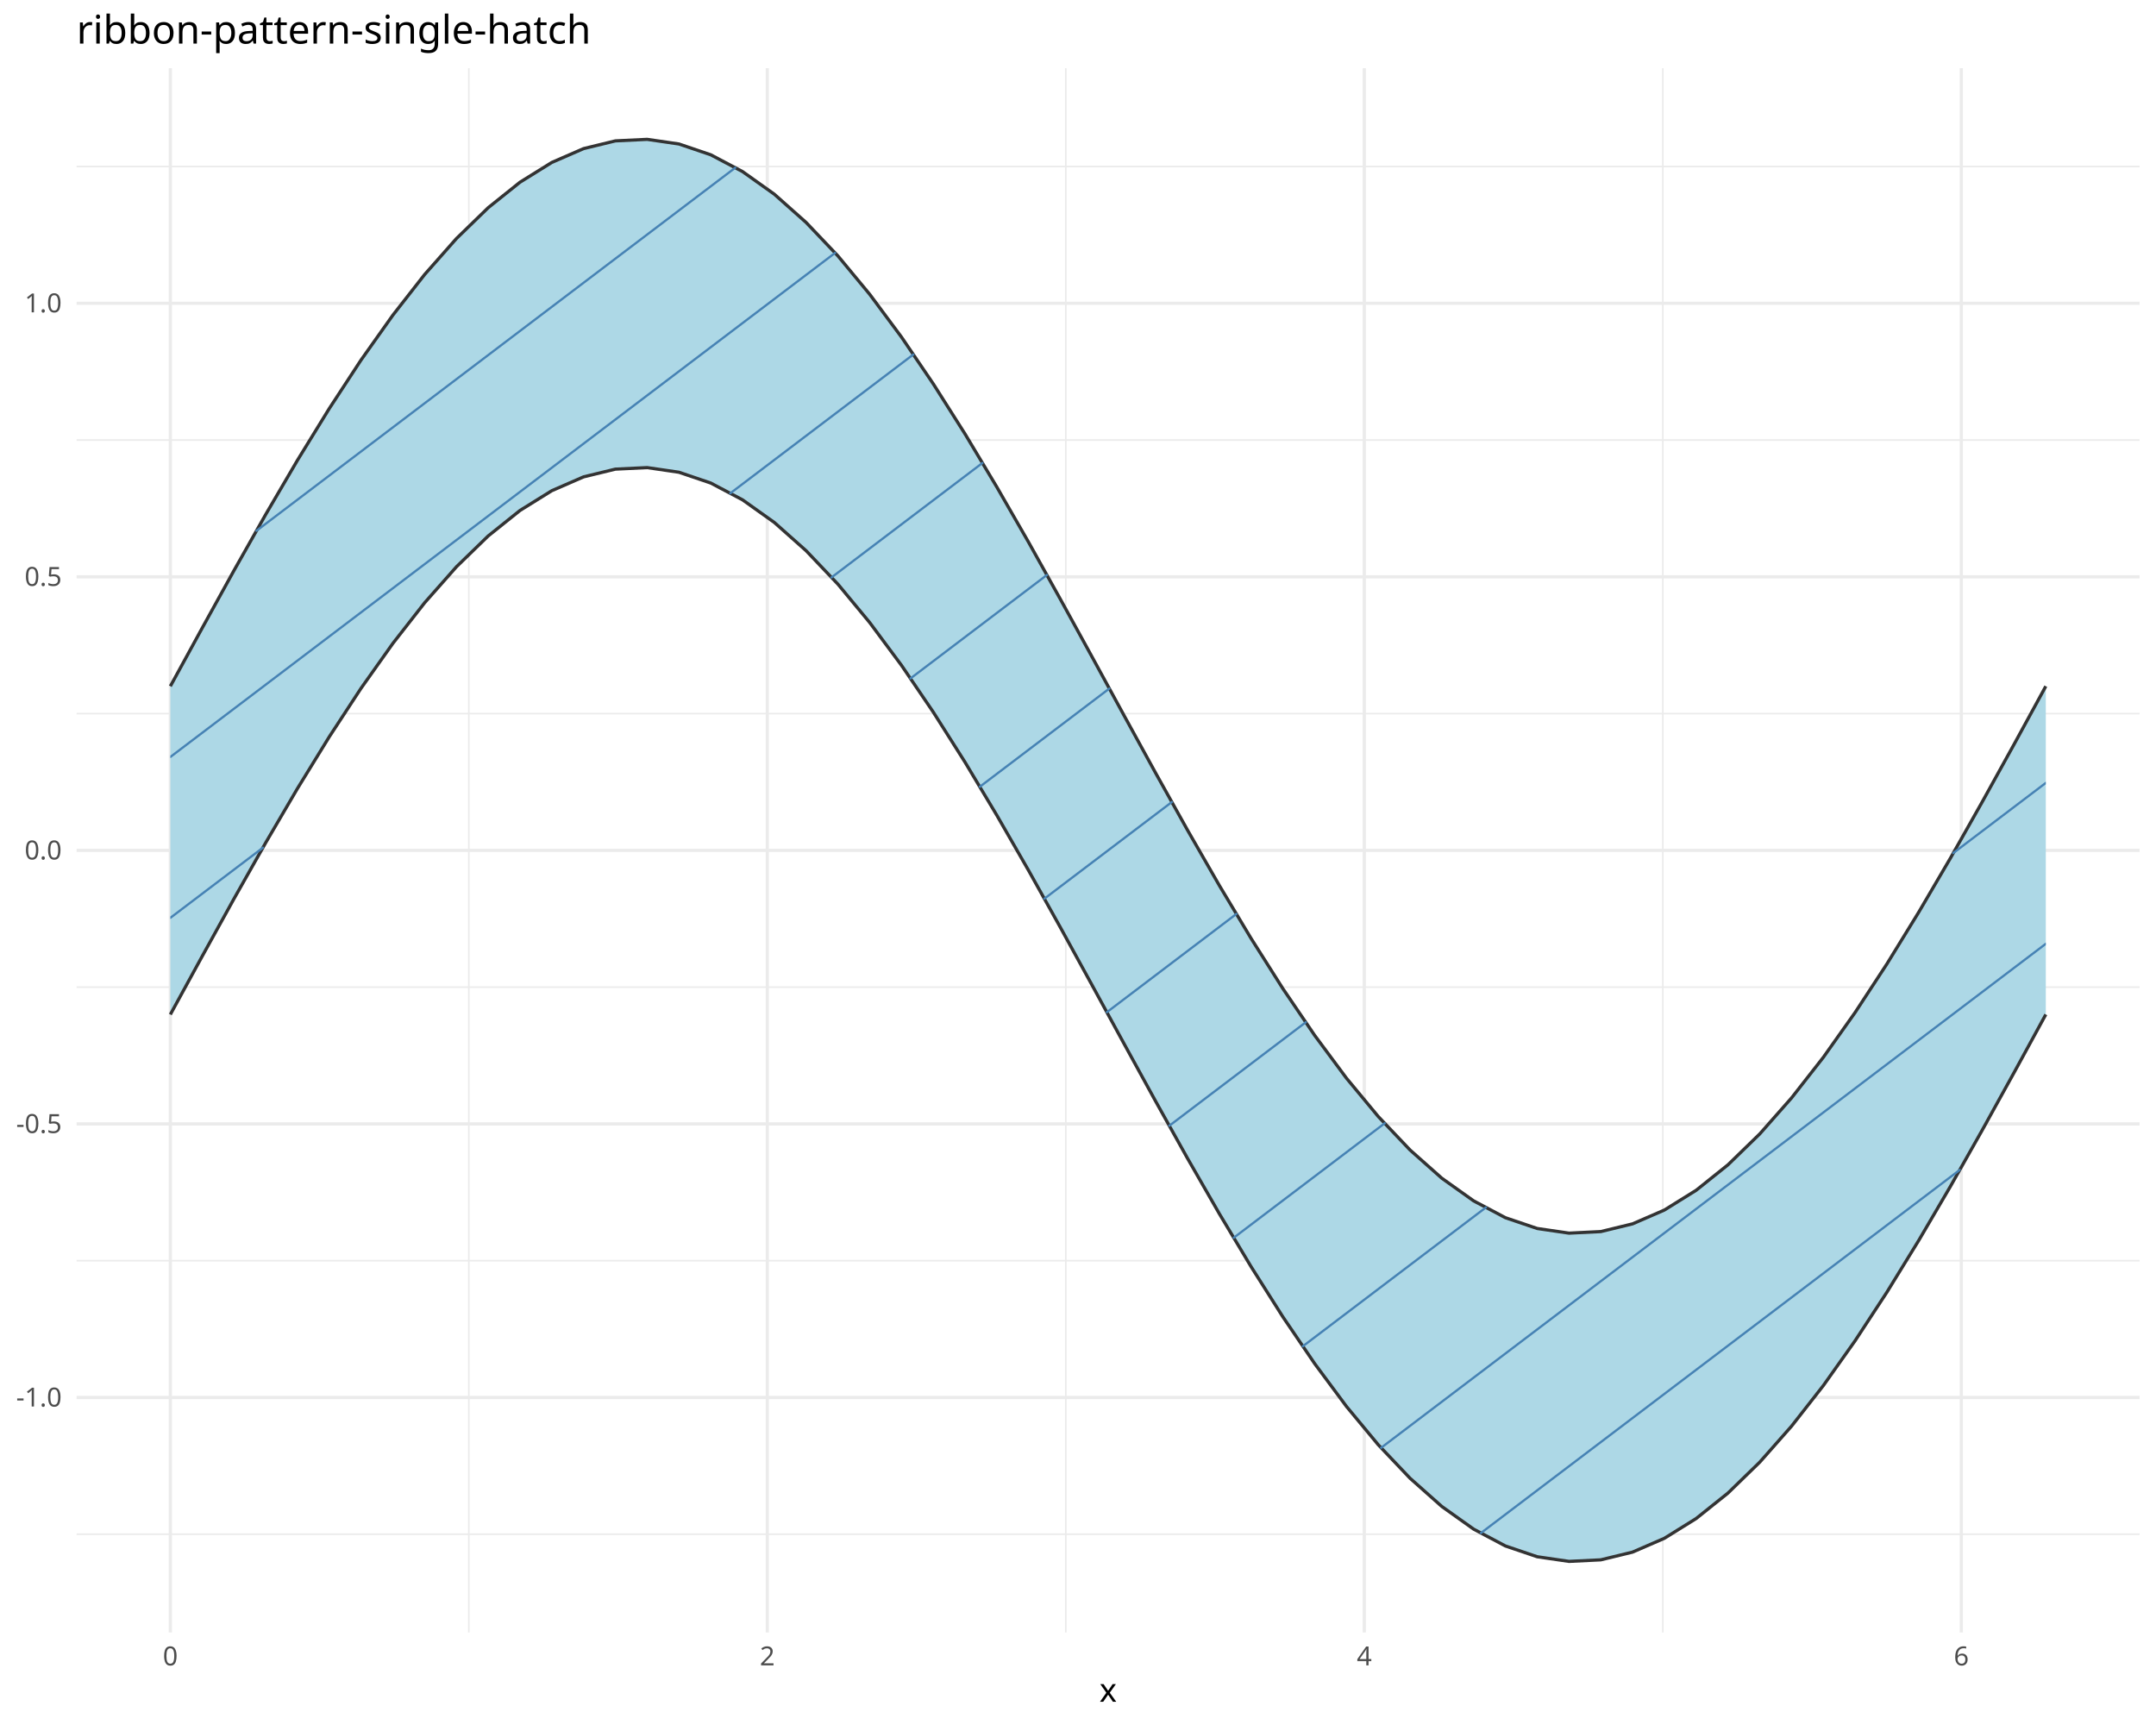
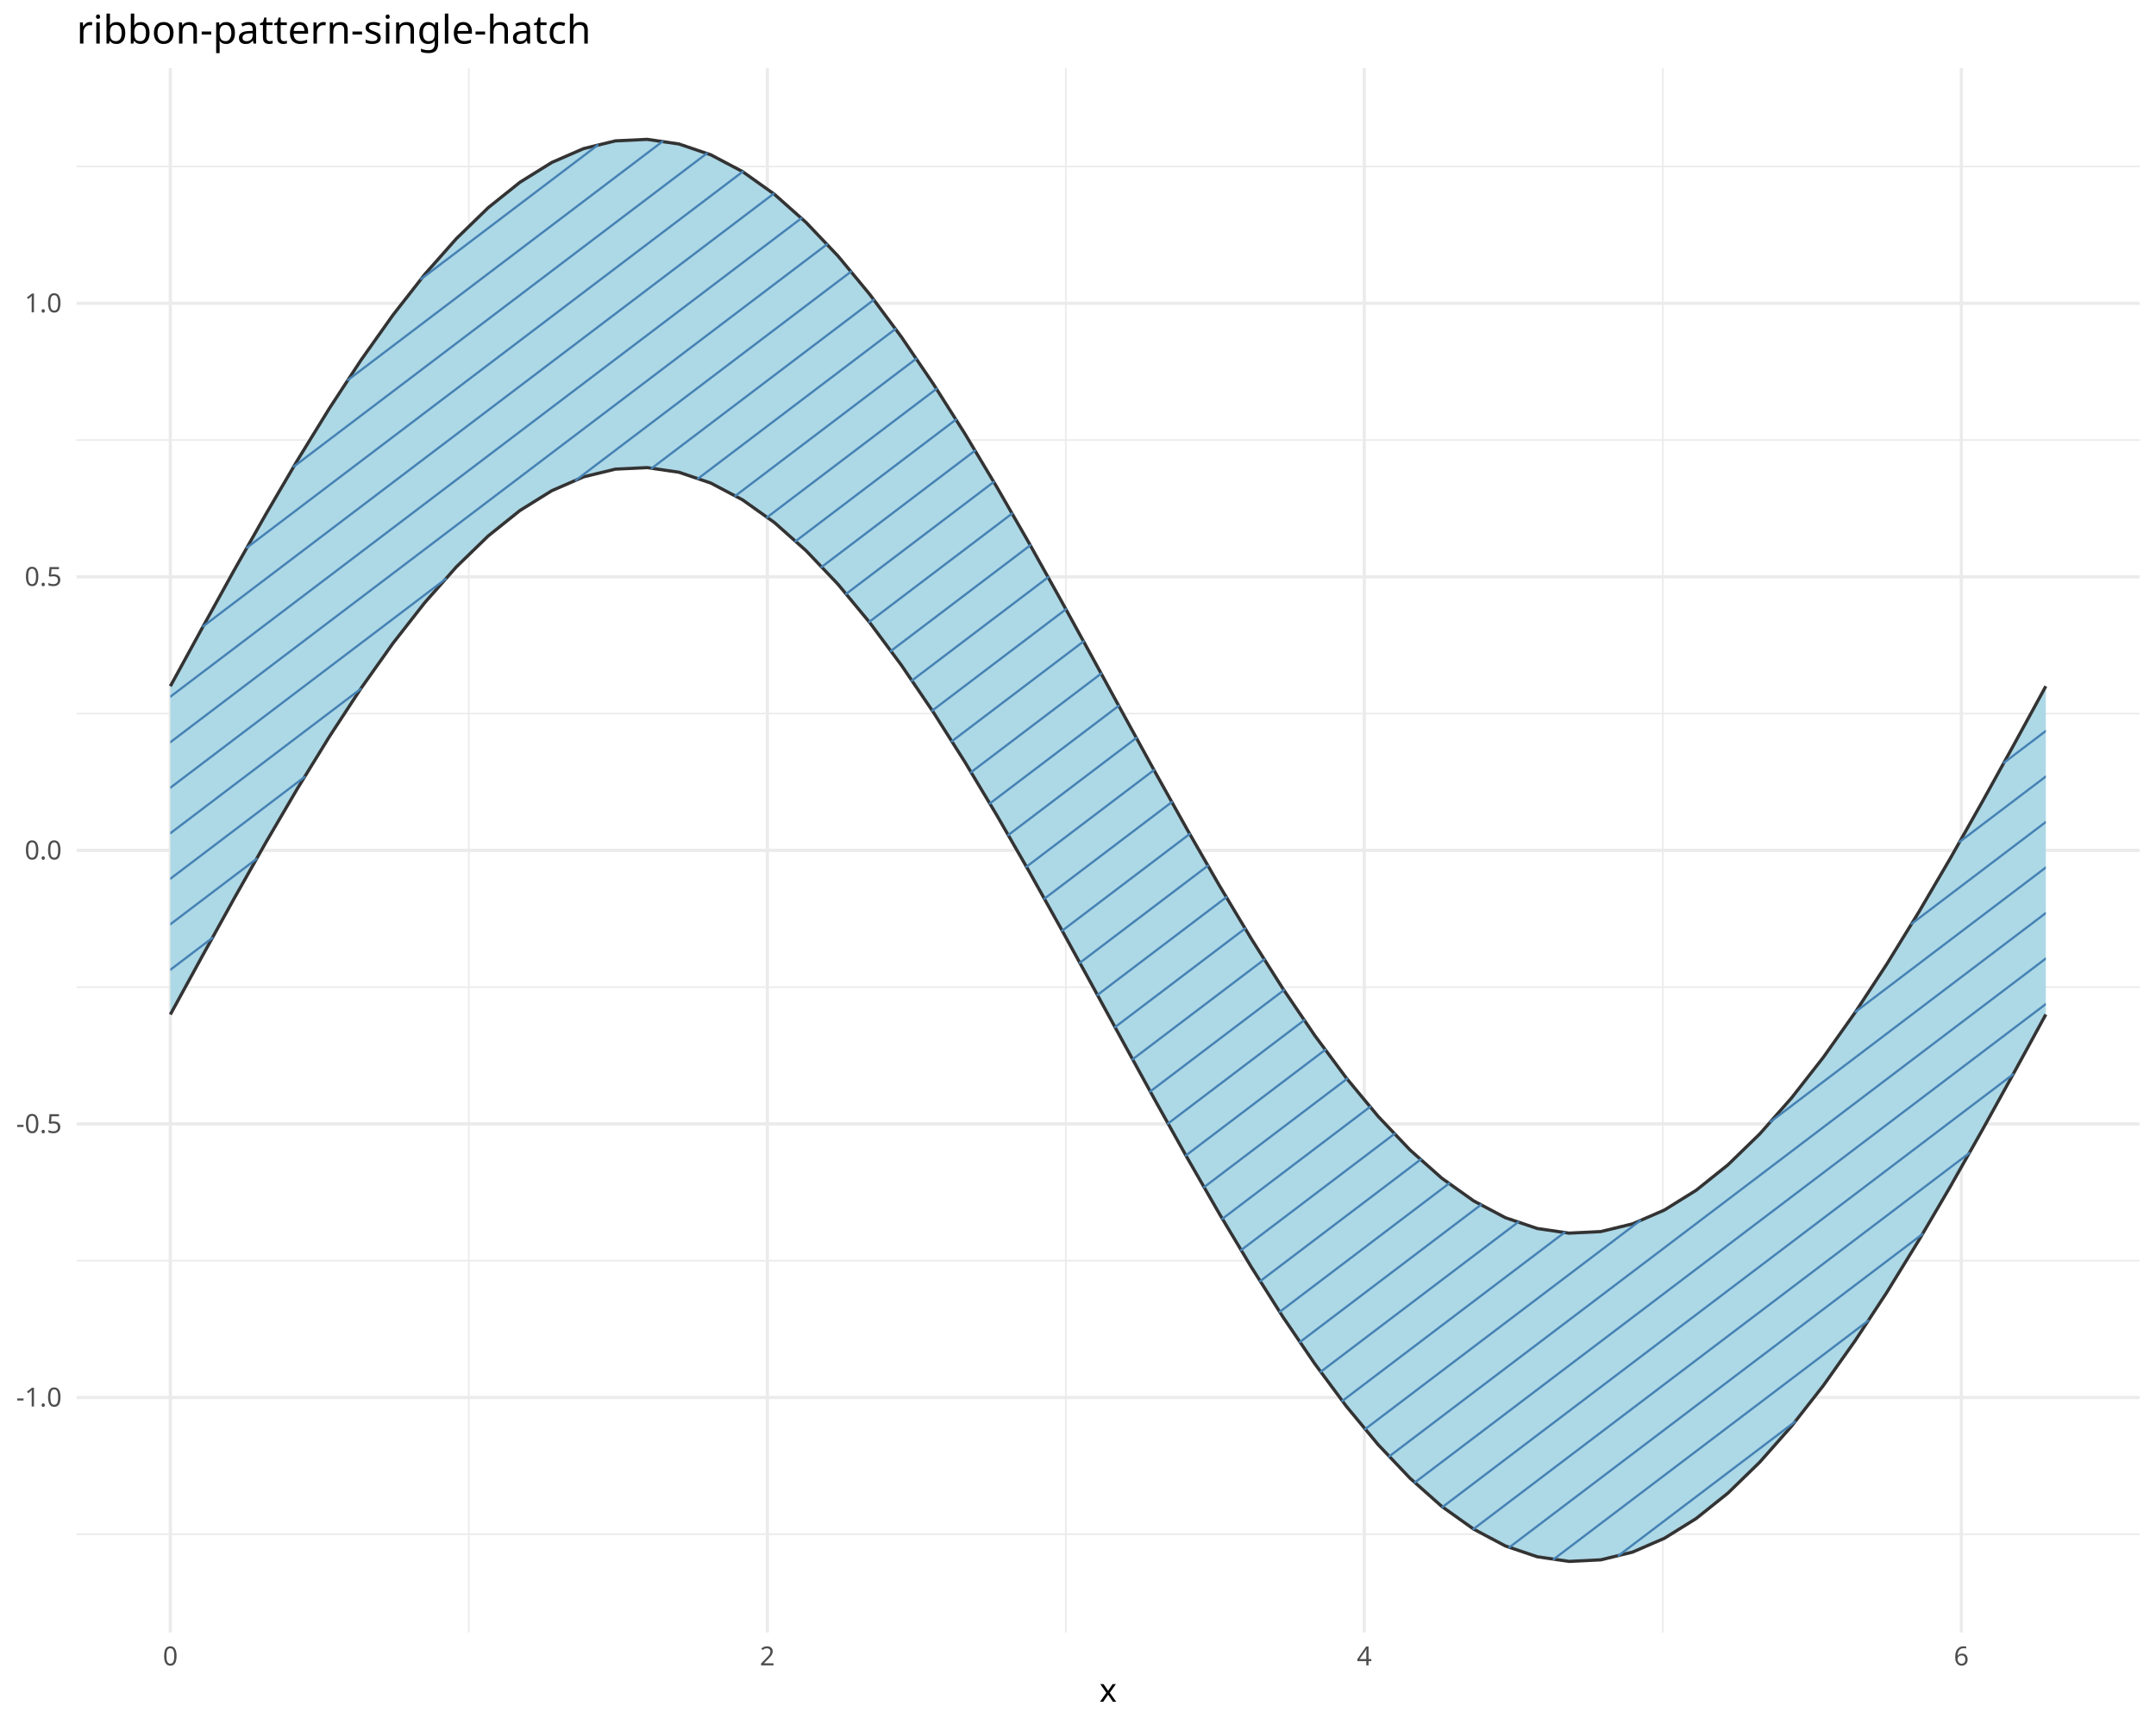
<svg xmlns="http://www.w3.org/2000/svg" class="svglite" data-engine-version="2.0" width="720.00pt" height="576.00pt" viewBox="0 0 720.00 576.00">
  <defs>
    <style type="text/css">
    .svglite line, .svglite polyline, .svglite polygon, .svglite path, .svglite rect, .svglite circle {
      fill: none;
      stroke: #000000;
      stroke-linecap: round;
      stroke-linejoin: round;
      stroke-miterlimit: 10.00;
    }
  </style>
  </defs>
  <rect width="100%" height="100%" style="stroke: none; fill: #FFFFFF;" />
  <defs>
    <clipPath id="cpMC4wMHw3MjAuMDB8MC4wMHw1NzYuMDA=">
      <rect x="0.00" y="0.00" width="720.00" height="576.00" />
    </clipPath>
  </defs>
  <g clip-path="url(#cpMC4wMHw3MjAuMDB8MC4wMHw1NzYuMDA=)">
    <rect x="0.00" y="0.00" width="720.00" height="576.00" style="stroke-width: 1.07; stroke: none; fill: #FFFFFF;" />
  </g>
  <defs>
    <clipPath id="cpMjUuNTh8NzE0LjUyfDIyLjc4fDU0NS4xMQ==">
      <rect x="25.58" y="22.78" width="688.95" height="522.33" />
    </clipPath>
  </defs>
  <g clip-path="url(#cpMjUuNTh8NzE0LjUyfDIyLjc4fDU0NS4xMQ==)">
    <polyline points="25.58,512.30 714.52,512.30 " style="stroke-width: 0.53; stroke: #EBEBEB; stroke-linecap: butt;" />
    <polyline points="25.58,420.96 714.52,420.96 " style="stroke-width: 0.53; stroke: #EBEBEB; stroke-linecap: butt;" />
    <polyline points="25.58,329.62 714.52,329.62 " style="stroke-width: 0.53; stroke: #EBEBEB; stroke-linecap: butt;" />
    <polyline points="25.58,238.28 714.52,238.28 " style="stroke-width: 0.53; stroke: #EBEBEB; stroke-linecap: butt;" />
    <polyline points="25.58,146.94 714.52,146.94 " style="stroke-width: 0.53; stroke: #EBEBEB; stroke-linecap: butt;" />
    <polyline points="25.58,55.60 714.52,55.60 " style="stroke-width: 0.53; stroke: #EBEBEB; stroke-linecap: butt;" />
    <polyline points="156.57,545.11 156.57,22.78 " style="stroke-width: 0.53; stroke: #EBEBEB; stroke-linecap: butt;" />
    <polyline points="355.93,545.11 355.93,22.78 " style="stroke-width: 0.53; stroke: #EBEBEB; stroke-linecap: butt;" />
    <polyline points="555.30,545.11 555.30,22.78 " style="stroke-width: 0.53; stroke: #EBEBEB; stroke-linecap: butt;" />
    <polyline points="25.58,466.63 714.52,466.63 " style="stroke-width: 1.07; stroke: #EBEBEB; stroke-linecap: butt;" />
    <polyline points="25.58,375.29 714.52,375.29 " style="stroke-width: 1.07; stroke: #EBEBEB; stroke-linecap: butt;" />
    <polyline points="25.58,283.95 714.52,283.95 " style="stroke-width: 1.07; stroke: #EBEBEB; stroke-linecap: butt;" />
    <polyline points="25.58,192.61 714.52,192.61 " style="stroke-width: 1.07; stroke: #EBEBEB; stroke-linecap: butt;" />
    <polyline points="25.58,101.27 714.52,101.27 " style="stroke-width: 1.07; stroke: #EBEBEB; stroke-linecap: butt;" />
    <polyline points="56.89,545.11 56.89,22.78 " style="stroke-width: 1.07; stroke: #EBEBEB; stroke-linecap: butt;" />
    <polyline points="256.25,545.11 256.25,22.78 " style="stroke-width: 1.07; stroke: #EBEBEB; stroke-linecap: butt;" />
    <polyline points="455.61,545.11 455.61,22.78 " style="stroke-width: 1.07; stroke: #EBEBEB; stroke-linecap: butt;" />
    <polyline points="654.98,545.11 654.98,22.78 " style="stroke-width: 1.07; stroke: #EBEBEB; stroke-linecap: butt;" />
    <polygon points="56.89,229.14 67.51,209.73 78.12,190.53 88.74,171.77 99.35,153.66 109.97,136.40 120.58,120.20 131.20,105.23 141.81,91.66 152.43,79.65 163.05,69.34 173.66,60.84 184.28,54.24 194.89,49.62 205.51,47.04 216.12,46.53 226.74,48.08 237.35,51.68 247.97,57.29 258.59,64.85 269.20,74.28 279.82,85.45 290.43,98.26 301.05,112.55 311.66,128.16 322.28,144.91 332.89,162.62 343.51,181.08 354.12,200.09 364.74,219.42 375.36,238.87 385.97,258.20 396.59,277.21 407.20,295.67 417.82,313.38 428.43,330.13 439.05,345.74 449.66,360.03 460.28,372.83 470.90,384.01 481.51,393.43 492.13,400.99 502.74,406.61 513.36,410.21 523.97,411.76 534.59,411.24 545.20,408.66 555.82,404.05 566.43,397.45 577.05,388.95 587.67,378.63 598.28,366.62 608.90,353.06 619.51,338.09 630.13,321.88 640.74,304.63 651.36,286.52 661.97,267.76 672.59,248.56 683.20,229.14 683.20,338.75 672.59,358.17 661.97,377.37 651.36,396.13 640.74,414.24 630.13,431.49 619.51,447.70 608.90,462.67 598.28,476.23 587.67,488.24 577.05,498.56 566.43,507.06 555.82,513.66 545.20,518.27 534.59,520.85 523.97,521.37 513.36,519.82 502.74,516.22 492.13,510.60 481.51,503.04 470.90,493.62 460.28,482.44 449.66,469.64 439.05,455.35 428.43,439.74 417.82,422.99 407.20,405.28 396.59,386.82 385.97,367.81 375.36,348.48 364.74,329.03 354.12,309.69 343.51,290.69 332.89,272.23 322.28,254.52 311.66,237.77 301.05,222.16 290.43,207.87 279.82,195.06 269.20,183.89 258.59,174.46 247.97,166.90 237.35,161.29 226.74,157.69 216.12,156.14 205.51,156.65 194.89,159.23 184.28,163.85 173.66,170.45 163.05,178.95 152.43,189.26 141.81,201.27 131.20,214.84 120.58,229.81 109.97,246.01 99.35,263.27 88.74,281.38 78.12,300.14 67.51,319.33 56.89,338.75 " style="stroke-width: 0.00; stroke: none; stroke-linecap: butt; fill: #ADD8E6;" />
    <polyline points="56.89,229.14 67.51,209.73 78.12,190.53 88.74,171.77 99.35,153.66 109.97,136.40 120.58,120.20 131.20,105.23 141.81,91.66 152.43,79.65 163.05,69.34 173.66,60.84 184.28,54.24 194.89,49.62 205.51,47.04 216.12,46.53 226.74,48.08 237.35,51.68 247.97,57.29 258.59,64.85 269.20,74.28 279.82,85.45 290.43,98.26 301.05,112.55 311.66,128.16 322.28,144.91 332.89,162.62 343.51,181.08 354.12,200.09 364.74,219.42 375.36,238.87 385.97,258.20 396.59,277.21 407.20,295.67 417.82,313.38 428.43,330.13 439.05,345.74 449.66,360.03 460.28,372.83 470.90,384.01 481.51,393.43 492.13,400.99 502.74,406.61 513.36,410.21 523.97,411.76 534.59,411.24 545.20,408.66 555.82,404.05 566.43,397.45 577.05,388.95 587.67,378.63 598.28,366.62 608.90,353.06 619.51,338.09 630.13,321.88 640.74,304.63 651.36,286.52 661.97,267.76 672.59,248.56 683.20,229.14 " style="stroke-width: 1.07; stroke: #333333; stroke-linecap: butt;" />
    <polyline points="683.20,338.75 672.59,358.17 661.97,377.37 651.36,396.13 640.74,414.24 630.13,431.49 619.51,447.70 608.90,462.67 598.28,476.23 587.67,488.24 577.05,498.56 566.43,507.06 555.82,513.66 545.20,518.27 534.59,520.85 523.97,521.37 513.36,519.82 502.74,516.22 492.13,510.60 481.51,503.04 470.90,493.62 460.28,482.44 449.66,469.64 439.05,455.35 428.43,439.74 417.82,422.99 407.20,405.28 396.59,386.82 385.97,367.81 375.36,348.48 364.74,329.03 354.12,309.69 343.51,290.69 332.89,272.23 322.28,254.52 311.66,237.77 301.05,222.16 290.43,207.87 279.82,195.06 269.20,183.89 258.59,174.46 247.97,166.90 237.35,161.29 226.74,157.69 216.12,156.14 205.51,156.65 194.89,159.23 184.28,163.85 173.66,170.45 163.05,178.95 152.43,189.26 141.81,201.27 131.20,214.84 120.58,229.81 109.97,246.01 99.35,263.27 88.74,281.38 78.12,300.14 67.51,319.33 56.89,338.75 " style="stroke-width: 1.07; stroke: #333333; stroke-linecap: butt;" />
  </g>
  <defs>
    <clipPath id="cpNTYuODl8NjgzLjIwfDQ2LjUzfDUyMS4zNw==">
      <rect x="56.89" y="46.53" width="626.31" height="474.84" />
    </clipPath>
  </defs>
  <g clip-path="url(#cpNTYuODl8NjgzLjIwfDQ2LjUzfDUyMS4zNw==)">
-     <polyline points="494.56,511.89 654.45,390.66 " style="stroke-width: 0.75; stroke: #4682B4;" />
-     <polyline points="461.22,483.44 683.20,315.14 " style="stroke-width: 0.75; stroke: #4682B4;" />
-     <polyline points="435.09,449.53 496.24,403.17 " style="stroke-width: 0.75; stroke: #4682B4;" />
-     <polyline points="652.31,284.84 683.20,261.42 " style="stroke-width: 0.75; stroke: #4682B4;" />
-     <polyline points="412.01,413.30 462.42,375.08 " style="stroke-width: 0.75; stroke: #4682B4;" />
-     <polyline points="390.49,375.90 436.06,341.35 " style="stroke-width: 0.75; stroke: #4682B4;" />
-     <polyline points="369.63,337.99 412.90,305.18 " style="stroke-width: 0.75; stroke: #4682B4;" />
+     <polyline points="540.54,519.41 599.45,474.74 " style="stroke-width: 0.75; stroke: #4682B4;" />
+     <polyline points="518.88,520.63 623.89,441.01 " style="stroke-width: 0.75; stroke: #4682B4;" />
+     <polyline points="504.06,516.66 642.01,412.08 " style="stroke-width: 0.75; stroke: #4682B4;" />
+     <polyline points="492.07,510.56 657.63,385.04 " style="stroke-width: 0.75; stroke: #4682B4;" />
+     <polyline points="481.74,503.20 672.27,358.74 " style="stroke-width: 0.75; stroke: #4682B4;" />
+     <polyline points="472.48,495.02 683.20,335.26 " style="stroke-width: 0.75; stroke: #4682B4;" />
+     <polyline points="463.94,486.30 683.20,320.06 " style="stroke-width: 0.75; stroke: #4682B4;" />
+     <polyline points="455.92,477.18 547.77,407.55 " style="stroke-width: 0.75; stroke: #4682B4;" />
+     <polyline points="591.24,374.59 683.20,304.87 " style="stroke-width: 0.75; stroke: #4682B4;" />
+     <polyline points="448.28,467.78 522.46,411.54 " style="stroke-width: 0.75; stroke: #4682B4;" />
+     <polyline points="619.68,337.83 683.20,289.67 " style="stroke-width: 0.75; stroke: #4682B4;" />
+     <polyline points="441.06,458.06 507.01,408.06 " style="stroke-width: 0.75; stroke: #4682B4;" />
+     <polyline points="638.40,308.45 683.20,274.47 " style="stroke-width: 0.75; stroke: #4682B4;" />
+     <polyline points="434.13,448.12 494.57,402.29 " style="stroke-width: 0.75; stroke: #4682B4;" />
+     <polyline points="654.43,281.09 683.20,259.28 " style="stroke-width: 0.75; stroke: #4682B4;" />
+     <polyline points="427.36,438.05 483.93,395.16 " style="stroke-width: 0.75; stroke: #4682B4;" />
+     <polyline points="669.19,254.70 683.20,244.08 " style="stroke-width: 0.75; stroke: #4682B4;" />
+     <polyline points="420.86,427.78 474.44,387.16 " style="stroke-width: 0.75; stroke: #4682B4;" />
+     <polyline points="414.48,417.42 465.73,378.57 " style="stroke-width: 0.75; stroke: #4682B4;" />
+     <polyline points="408.22,406.97 457.57,369.56 " style="stroke-width: 0.75; stroke: #4682B4;" />
+     <polyline points="402.10,396.41 449.83,360.23 " style="stroke-width: 0.75; stroke: #4682B4;" />
+     <polyline points="396.03,385.82 442.60,350.52 " style="stroke-width: 0.75; stroke: #4682B4;" />
+     <polyline points="390.07,375.15 435.58,340.64 " style="stroke-width: 0.75; stroke: #4682B4;" />
+     <polyline points="384.13,364.45 428.76,330.61 " style="stroke-width: 0.75; stroke: #4682B4;" />
+     <polyline points="378.24,353.72 422.24,320.36 " style="stroke-width: 0.75; stroke: #4682B4;" />
+     <polyline points="372.36,342.98 415.81,310.04 " style="stroke-width: 0.75; stroke: #4682B4;" />
+     <polyline points="366.49,332.23 409.55,299.59 " style="stroke-width: 0.75; stroke: #4682B4;" />
+     <polyline points="360.61,321.50 403.40,289.06 " style="stroke-width: 0.75; stroke: #4682B4;" />
+     <polyline points="354.71,310.77 397.31,278.47 " style="stroke-width: 0.75; stroke: #4682B4;" />
    <polyline points="348.76,300.09 391.34,267.81 " style="stroke-width: 0.75; stroke: #4682B4;" />
-     <polyline points="327.19,262.72 370.47,229.91 " style="stroke-width: 0.75; stroke: #4682B4;" />
-     <polyline points="304.04,226.55 349.61,192.00 " style="stroke-width: 0.75; stroke: #4682B4;" />
-     <polyline points="277.68,192.81 328.08,154.60 " style="stroke-width: 0.75; stroke: #4682B4;" />
-     <polyline points="56.89,306.48 87.79,283.06 " style="stroke-width: 0.75; stroke: #4682B4;" />
-     <polyline points="243.86,164.73 305.01,118.37 " style="stroke-width: 0.75; stroke: #4682B4;" />
-     <polyline points="56.89,252.76 278.87,84.46 " style="stroke-width: 0.75; stroke: #4682B4;" />
-     <polyline points="85.64,177.24 245.54,56.01 " style="stroke-width: 0.75; stroke: #4682B4;" />
+     <polyline points="342.78,289.42 385.38,257.13 " style="stroke-width: 0.75; stroke: #4682B4;" />
+     <polyline points="336.70,278.84 379.49,246.40 " style="stroke-width: 0.75; stroke: #4682B4;" />
+     <polyline points="330.54,268.31 373.61,235.66 " style="stroke-width: 0.75; stroke: #4682B4;" />
+     <polyline points="324.28,257.86 367.74,224.91 " style="stroke-width: 0.75; stroke: #4682B4;" />
+     <polyline points="317.85,247.54 361.86,214.17 " style="stroke-width: 0.75; stroke: #4682B4;" />
+     <polyline points="311.33,237.28 355.97,203.44 " style="stroke-width: 0.75; stroke: #4682B4;" />
+     <polyline points="304.52,227.26 350.03,192.75 " style="stroke-width: 0.75; stroke: #4682B4;" />
+     <polyline points="297.50,217.38 344.07,182.07 " style="stroke-width: 0.75; stroke: #4682B4;" />
+     <polyline points="290.26,207.67 337.99,171.48 " style="stroke-width: 0.75; stroke: #4682B4;" />
+     <polyline points="282.53,198.34 331.88,160.92 " style="stroke-width: 0.75; stroke: #4682B4;" />
+     <polyline points="274.37,189.33 325.61,150.47 " style="stroke-width: 0.75; stroke: #4682B4;" />
+     <polyline points="265.65,180.74 319.24,140.11 " style="stroke-width: 0.75; stroke: #4682B4;" />
+     <polyline points="56.89,323.82 70.90,313.19 " style="stroke-width: 0.75; stroke: #4682B4;" />
+     <polyline points="256.16,172.74 312.73,129.85 " style="stroke-width: 0.75; stroke: #4682B4;" />
+     <polyline points="56.89,308.62 85.67,286.80 " style="stroke-width: 0.75; stroke: #4682B4;" />
+     <polyline points="245.52,165.61 305.97,119.78 " style="stroke-width: 0.75; stroke: #4682B4;" />
+     <polyline points="56.89,293.42 101.70,259.45 " style="stroke-width: 0.75; stroke: #4682B4;" />
+     <polyline points="233.08,159.84 299.04,109.84 " style="stroke-width: 0.75; stroke: #4682B4;" />
+     <polyline points="56.89,278.23 120.41,230.07 " style="stroke-width: 0.75; stroke: #4682B4;" />
+     <polyline points="217.64,156.36 291.81,100.12 " style="stroke-width: 0.75; stroke: #4682B4;" />
+     <polyline points="56.89,263.03 148.86,193.31 " style="stroke-width: 0.75; stroke: #4682B4;" />
+     <polyline points="192.32,160.35 284.18,90.71 " style="stroke-width: 0.75; stroke: #4682B4;" />
+     <polyline points="56.89,247.83 276.15,81.60 " style="stroke-width: 0.75; stroke: #4682B4;" />
+     <polyline points="56.89,232.64 267.62,72.87 " style="stroke-width: 0.75; stroke: #4682B4;" />
+     <polyline points="67.82,209.15 258.36,64.69 " style="stroke-width: 0.75; stroke: #4682B4;" />
+     <polyline points="82.46,182.86 248.03,57.33 " style="stroke-width: 0.75; stroke: #4682B4;" />
+     <polyline points="98.09,155.81 236.03,51.23 " style="stroke-width: 0.75; stroke: #4682B4;" />
+     <polyline points="116.20,126.88 221.21,47.27 " style="stroke-width: 0.75; stroke: #4682B4;" />
+     <polyline points="140.65,93.15 199.56,48.49 " style="stroke-width: 0.75; stroke: #4682B4;" />
  </g>
  <g clip-path="url(#cpMjUuNTh8NzE0LjUyfDIyLjc4fDU0NS4xMQ==)">
</g>
  <g clip-path="url(#cpMC4wMHw3MjAuMDB8MC4wMHw1NzYuMDA=)">
    <text x="20.64" y="469.66" text-anchor="end" style="font-size: 8.80px; fill: #4D4D4D; font-family: sans;" textLength="15.16px" lengthAdjust="spacingAndGlyphs">-1.0</text>
    <text x="20.64" y="378.32" text-anchor="end" style="font-size: 8.80px; fill: #4D4D4D; font-family: sans;" textLength="15.16px" lengthAdjust="spacingAndGlyphs">-0.5</text>
    <text x="20.64" y="286.98" text-anchor="end" style="font-size: 8.80px; fill: #4D4D4D; font-family: sans;" textLength="12.23px" lengthAdjust="spacingAndGlyphs">0.0</text>
    <text x="20.64" y="195.63" text-anchor="end" style="font-size: 8.80px; fill: #4D4D4D; font-family: sans;" textLength="12.23px" lengthAdjust="spacingAndGlyphs">0.5</text>
    <text x="20.64" y="104.29" text-anchor="end" style="font-size: 8.80px; fill: #4D4D4D; font-family: sans;" textLength="12.23px" lengthAdjust="spacingAndGlyphs">1.0</text>
    <text x="56.89" y="556.10" text-anchor="middle" style="font-size: 8.80px; fill: #4D4D4D; font-family: sans;" textLength="4.89px" lengthAdjust="spacingAndGlyphs">0</text>
    <text x="256.25" y="556.10" text-anchor="middle" style="font-size: 8.80px; fill: #4D4D4D; font-family: sans;" textLength="4.89px" lengthAdjust="spacingAndGlyphs">2</text>
    <text x="455.61" y="556.10" text-anchor="middle" style="font-size: 8.80px; fill: #4D4D4D; font-family: sans;" textLength="4.89px" lengthAdjust="spacingAndGlyphs">4</text>
    <text x="654.98" y="556.10" text-anchor="middle" style="font-size: 8.80px; fill: #4D4D4D; font-family: sans;" textLength="4.89px" lengthAdjust="spacingAndGlyphs">6</text>
    <text x="370.05" y="568.24" text-anchor="middle" style="font-size: 11.00px; font-family: sans;" textLength="5.50px" lengthAdjust="spacingAndGlyphs">x</text>
    <text x="25.58" y="14.56" style="font-size: 13.20px; font-family: sans;" textLength="157.77px" lengthAdjust="spacingAndGlyphs">ribbon-pattern-single-hatch</text>
  </g>
</svg>
